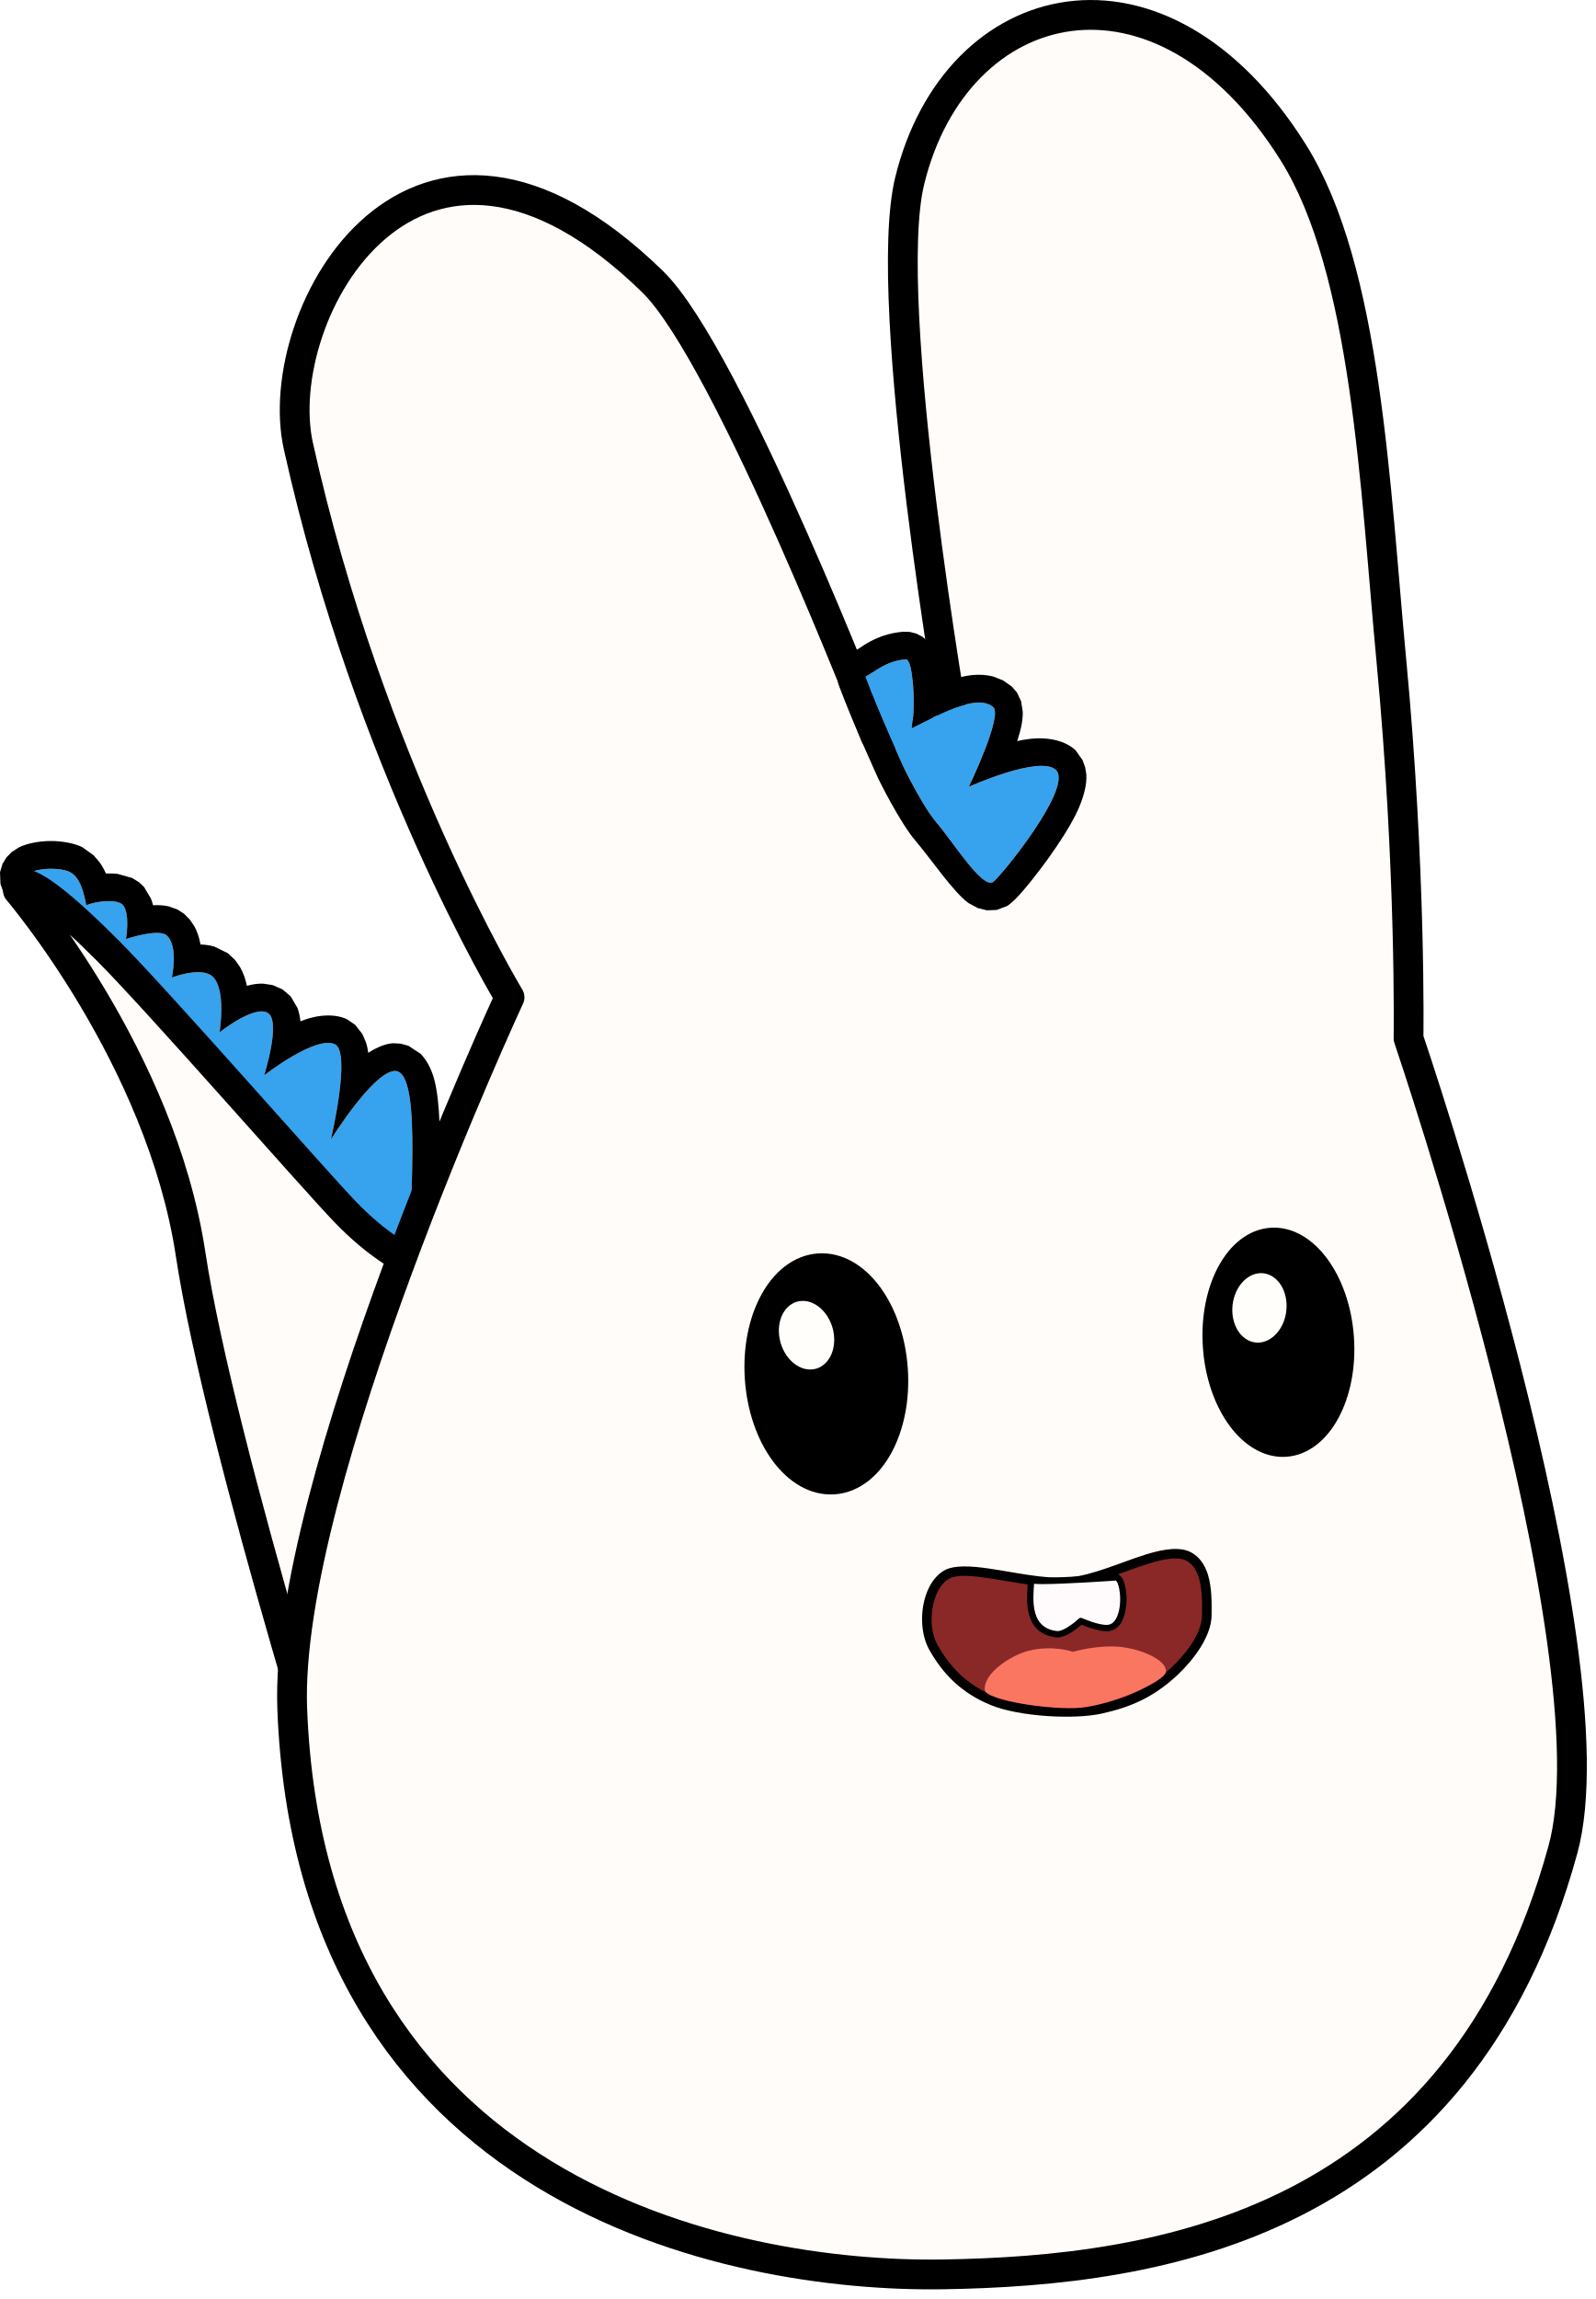
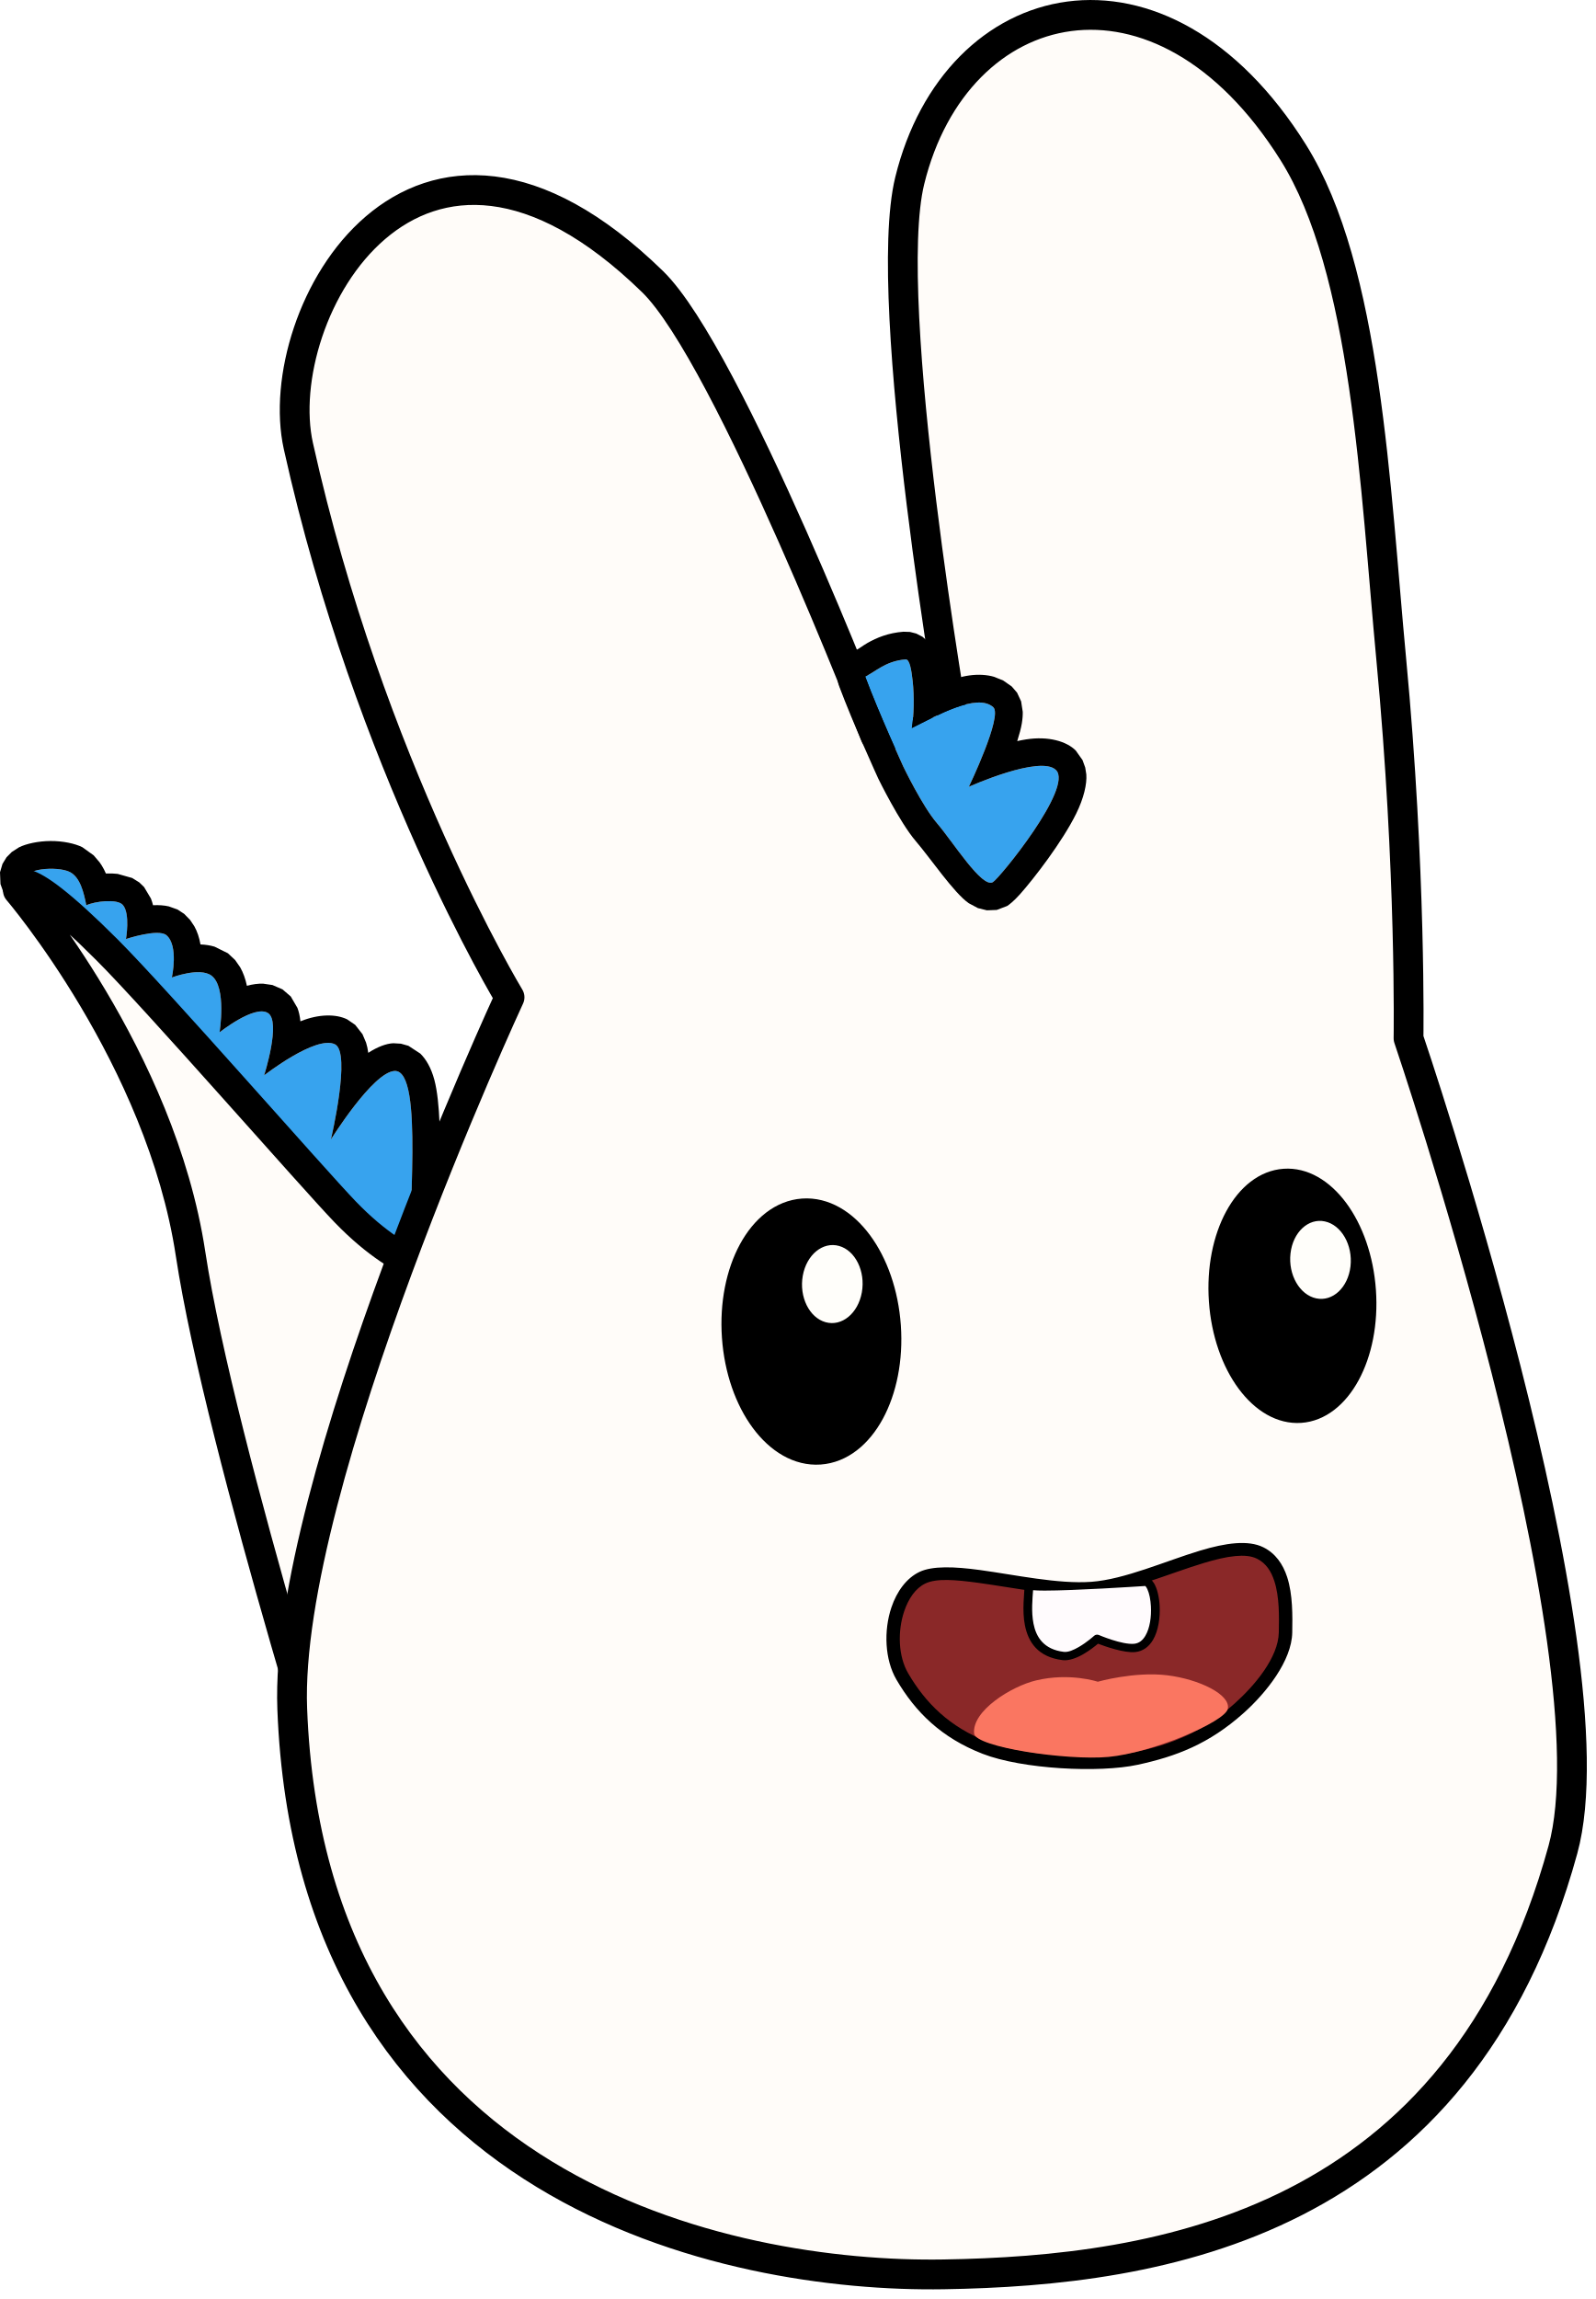
<svg xmlns="http://www.w3.org/2000/svg" width="134" height="193" viewBox="0 0 134 193" fill="none">
-   <path fill-rule="evenodd" clip-rule="evenodd" d="M2.41 73.885C2.646 74.197 2.7 73.611 3.595 74.112C4.878 74.829 6.975 76.566 8.029 77.485C9.556 78.815 11.689 80.646 13.569 82.903C15.251 84.921 18.753 89.214 18.753 89.214C18.753 89.214 21.064 92.162 24.114 95.453C28.725 100.428 34.725 106.399 34.61 105.829C34.056 103.089 35.71 89.782 33.134 89.908C31.312 89.998 27.789 95.662 27.789 95.662C27.789 95.662 29.515 88.348 28.128 87.669C26.529 86.886 22.181 90.276 22.181 90.276C22.181 90.276 23.63 85.742 22.497 85.04C21.361 84.335 18.439 86.666 18.439 86.666C18.439 86.666 19.058 82.862 17.756 81.902C16.766 81.173 14.435 82.061 14.435 82.061C14.435 82.061 15.021 79.379 13.973 78.509C13.282 77.934 10.581 78.831 10.581 78.831C10.581 78.831 10.953 76.716 10.324 75.976C9.859 75.428 7.952 75.664 7.249 76C7.039 74.924 6.734 73.645 5.864 73.204C4.818 72.674 1.689 72.935 2.41 73.885Z" fill="#37A3EE" />
-   <path fill-rule="evenodd" clip-rule="evenodd" d="M12.851 75.994C13.343 75.968 13.797 76.004 14.169 76.09L14.905 76.352L15.461 76.715L15.961 77.225L16.32 77.762C16.564 78.2 16.736 78.715 16.83 79.263L16.834 79.286C17.251 79.301 17.652 79.362 18.015 79.471L19.137 80.025L19.747 80.597L20.171 81.208C20.421 81.648 20.612 82.178 20.734 82.758C21.22 82.623 21.686 82.563 22.1 82.578L22.879 82.693L23.724 83.058L24.416 83.655L24.977 84.614C25.097 84.93 25.184 85.312 25.227 85.74L25.273 85.721C26.791 85.116 28.221 85.119 29.151 85.574L29.821 86.032L30.438 86.817L30.741 87.532C30.819 87.782 30.882 88.068 30.925 88.385C31.695 87.882 32.434 87.608 33.018 87.579L33.665 87.617L34.297 87.795L35.29 88.445C35.755 88.892 36.201 89.626 36.474 90.652C36.969 92.513 37 95.87 36.921 99.062C36.854 101.779 36.688 104.354 36.893 105.366L36.939 105.932L36.838 106.533L36.542 107.156L36.001 107.727L35.395 108.055L34.636 108.197L33.833 108.075L33.207 107.772C32.241 107.151 26.718 101.693 22.403 97.036C19.429 93.827 17.142 90.937 16.93 90.668C16.679 90.361 13.389 86.329 11.777 84.394C9.986 82.245 7.95 80.508 6.496 79.241C5.596 78.456 3.871 77.005 2.692 76.284L2.532 76.311L1.705 76.159L1.075 75.817L0.551 75.293L0.261 74.829L0.04 74.216L8.59186e-09 73.226L0.211 72.519L0.548 71.969L0.99 71.522L1.596 71.133C2.204 70.829 3.216 70.608 4.239 70.602C5.279 70.596 6.304 70.814 6.917 71.124L7.864 71.805L8.369 72.396C8.501 72.58 8.622 72.779 8.732 72.99C8.789 73.1 8.843 73.215 8.894 73.332C9.239 73.317 9.576 73.325 9.881 73.363L11.102 73.708L11.694 74.076L12.098 74.466L12.672 75.429C12.742 75.605 12.802 75.794 12.851 75.994ZM2.408 73.884C2.645 74.196 2.698 73.61 3.593 74.111C4.877 74.828 6.974 76.565 8.028 77.484C9.554 78.814 11.687 80.645 13.568 82.902C15.249 84.92 18.751 89.213 18.751 89.213C18.751 89.213 21.063 92.161 24.113 95.452C28.723 100.427 34.724 106.398 34.608 105.829C34.054 103.088 35.708 89.781 33.133 89.907C31.311 89.997 27.787 95.661 27.787 95.661C27.787 95.661 29.514 88.347 28.126 87.668C26.527 86.885 22.18 90.275 22.18 90.275C22.18 90.275 23.628 85.741 22.495 85.039C21.36 84.334 18.437 86.665 18.437 86.665C18.437 86.665 19.056 82.861 17.754 81.901C16.764 81.172 14.433 82.06 14.433 82.06C14.433 82.06 15.019 79.378 13.972 78.508C13.28 77.933 10.579 78.83 10.579 78.83C10.579 78.83 10.951 76.715 10.322 75.975C9.857 75.428 7.951 75.663 7.247 75.999C7.038 74.923 6.732 73.644 5.863 73.203C4.816 72.673 1.687 72.934 2.408 73.884Z" fill="black" />
+   <path d="M2.41 73.885C2.646 74.197 2.7 73.611 3.595 74.112C4.878 74.829 6.975 76.566 8.029 77.485C9.556 78.815 11.689 80.646 13.569 82.903C15.251 84.921 18.753 89.214 18.753 89.214C18.753 89.214 21.064 92.162 24.114 95.453C28.725 100.428 34.725 106.399 34.61 105.829C34.056 103.089 35.71 89.782 33.134 89.908C31.312 89.998 27.789 95.662 27.789 95.662C27.789 95.662 29.515 88.348 28.128 87.669C26.529 86.886 22.181 90.276 22.181 90.276C22.181 90.276 23.63 85.742 22.497 85.04C21.361 84.335 18.439 86.666 18.439 86.666C18.439 86.666 19.058 82.862 17.756 81.902C16.766 81.173 14.435 82.061 14.435 82.061C14.435 82.061 15.021 79.379 13.973 78.509C13.282 77.934 10.581 78.831 10.581 78.831C10.581 78.831 10.953 76.716 10.324 75.976C9.859 75.428 7.952 75.664 7.249 76C7.039 74.924 6.734 73.645 5.864 73.204C4.818 72.674 1.689 72.935 2.41 73.885Z" fill-rule="evenodd" clip-rule="evenodd" fill="#37A3EE" />
+   <path d="M12.851 75.994C13.343 75.968 13.797 76.004 14.169 76.09L14.905 76.352L15.461 76.715L15.961 77.225L16.32 77.762C16.564 78.2 16.736 78.715 16.83 79.263L16.834 79.286C17.251 79.301 17.652 79.362 18.015 79.471L19.137 80.025L19.747 80.597L20.171 81.208C20.421 81.648 20.612 82.178 20.734 82.758C21.22 82.623 21.686 82.563 22.1 82.578L22.879 82.693L23.724 83.058L24.416 83.655L24.977 84.614C25.097 84.93 25.184 85.312 25.227 85.74L25.273 85.721C26.791 85.116 28.221 85.119 29.151 85.574L29.821 86.032L30.438 86.817L30.741 87.532C30.819 87.782 30.882 88.068 30.925 88.385C31.695 87.882 32.434 87.608 33.018 87.579L33.665 87.617L34.297 87.795L35.29 88.445C35.755 88.892 36.201 89.626 36.474 90.652C36.969 92.513 37 95.87 36.921 99.062C36.854 101.779 36.688 104.354 36.893 105.366L36.939 105.932L36.838 106.533L36.542 107.156L36.001 107.727L35.395 108.055L34.636 108.197L33.833 108.075L33.207 107.772C32.241 107.151 26.718 101.693 22.403 97.036C19.429 93.827 17.142 90.937 16.93 90.668C16.679 90.361 13.389 86.329 11.777 84.394C9.986 82.245 7.95 80.508 6.496 79.241C5.596 78.456 3.871 77.005 2.692 76.284L2.532 76.311L1.705 76.159L1.075 75.817L0.551 75.293L0.261 74.829L0.04 74.216L8.59186e-09 73.226L0.211 72.519L0.548 71.969L0.99 71.522L1.596 71.133C2.204 70.829 3.216 70.608 4.239 70.602C5.279 70.596 6.304 70.814 6.917 71.124L7.864 71.805L8.369 72.396C8.501 72.58 8.622 72.779 8.732 72.99C8.789 73.1 8.843 73.215 8.894 73.332C9.239 73.317 9.576 73.325 9.881 73.363L11.102 73.708L11.694 74.076L12.098 74.466L12.672 75.429C12.742 75.605 12.802 75.794 12.851 75.994ZM2.408 73.884C2.645 74.196 2.698 73.61 3.593 74.111C4.877 74.828 6.974 76.565 8.028 77.484C9.554 78.814 11.687 80.645 13.568 82.902C15.249 84.92 18.751 89.213 18.751 89.213C18.751 89.213 21.063 92.161 24.113 95.452C28.723 100.427 34.724 106.398 34.608 105.829C34.054 103.088 35.708 89.781 33.133 89.907C31.311 89.997 27.787 95.661 27.787 95.661C27.787 95.661 29.514 88.347 28.126 87.668C26.527 86.885 22.18 90.275 22.18 90.275C22.18 90.275 23.628 85.741 22.495 85.039C21.36 84.334 18.437 86.665 18.437 86.665C18.437 86.665 19.056 82.861 17.754 81.901C16.764 81.172 14.433 82.06 14.433 82.06C14.433 82.06 15.019 79.378 13.972 78.508C13.28 77.933 10.579 78.83 10.579 78.83C10.579 78.83 10.951 76.715 10.322 75.975C9.857 75.428 7.951 75.663 7.247 75.999C7.038 74.923 6.732 73.644 5.863 73.203C4.816 72.673 1.687 72.934 2.408 73.884Z" fill-rule="evenodd" clip-rule="evenodd" fill="black" />
  <path d="M16 105.251C13.5 88.751 1.5 74.751 1.5 74.751C1.5 74.751 0.972 71.727 9 79.751C13.222 83.971 26.321 98.976 29 101.751C34.283 107.222 38 106.82 38 107.251C38 108.251 30 157.751 30 157.751C30 157.751 18.5 121.751 16 105.251Z" fill="#FFFCF9" />
  <path d="M1.5 74.751L0.269 74.966C0.307 75.187 0.405 75.394 0.551 75.564L1.5 74.751ZM16 105.251L17.236 105.064V105.064L16 105.251ZM30 157.751L28.809 158.131L31.234 157.95L30 157.751ZM29 101.751L28.101 102.619V102.619L29 101.751ZM9 79.751L9.884 78.867V78.867L9 79.751ZM1.5 74.751C0.551 75.564 0.551 75.564 0.551 75.564C0.551 75.564 0.551 75.564 0.551 75.564C0.551 75.564 0.551 75.565 0.552 75.565C0.553 75.566 0.554 75.568 0.557 75.571C0.561 75.576 0.569 75.585 0.579 75.598C0.6 75.622 0.632 75.66 0.674 75.711C0.758 75.812 0.884 75.965 1.046 76.167C1.369 76.571 1.838 77.169 2.41 77.941C3.554 79.484 5.108 81.714 6.739 84.453C10.009 89.945 13.548 97.411 14.764 105.438L16 105.251L17.236 105.064C15.952 96.59 12.241 88.807 8.887 83.174C7.205 80.35 5.602 78.049 4.418 76.452C3.826 75.653 3.338 75.029 2.995 74.602C2.824 74.389 2.69 74.225 2.597 74.114C2.551 74.058 2.515 74.015 2.49 73.985C2.477 73.971 2.468 73.959 2.461 73.951C2.457 73.947 2.455 73.944 2.453 73.942C2.452 73.941 2.451 73.94 2.45 73.939C2.45 73.939 2.45 73.938 2.45 73.938C2.449 73.938 2.449 73.937 1.5 74.751ZM16 105.251L14.764 105.438C16.028 113.78 19.551 126.98 22.736 138.034C24.333 143.575 25.851 148.598 26.969 152.235C27.529 154.055 27.988 155.528 28.308 156.546C28.468 157.056 28.593 157.452 28.679 157.72C28.721 157.854 28.754 157.957 28.776 158.026C28.787 158.061 28.795 158.087 28.801 158.104C28.804 158.113 28.806 158.12 28.807 158.124C28.808 158.127 28.808 158.128 28.809 158.129C28.809 158.13 28.809 158.13 28.809 158.131C28.809 158.131 28.809 158.131 30 157.751C31.191 157.37 31.191 157.37 31.191 157.37C31.191 157.37 31.191 157.37 31.19 157.369C31.19 157.368 31.189 157.366 31.189 157.364C31.187 157.36 31.185 157.354 31.183 157.345C31.177 157.328 31.169 157.302 31.158 157.268C31.136 157.2 31.104 157.098 31.062 156.965C30.977 156.698 30.853 156.304 30.694 155.797C30.375 154.783 29.917 153.314 29.359 151.501C28.243 147.873 26.73 142.865 25.139 137.342C21.949 126.272 18.472 113.221 17.236 105.064L16 105.251ZM30 157.751C31.234 157.95 31.234 157.95 31.234 157.95C31.234 157.949 31.234 157.949 31.234 157.948C31.235 157.947 31.235 157.944 31.235 157.941C31.236 157.935 31.238 157.926 31.24 157.914C31.244 157.891 31.249 157.855 31.257 157.808C31.272 157.714 31.295 157.575 31.324 157.394C31.383 157.031 31.468 156.499 31.578 155.821C31.797 154.466 32.109 152.528 32.484 150.2C33.234 145.543 34.234 139.324 35.234 133.073C36.234 126.823 37.235 120.54 37.985 115.757C38.36 113.366 38.673 111.347 38.892 109.894C39.002 109.169 39.089 108.58 39.148 108.157C39.178 107.945 39.201 107.77 39.218 107.636C39.229 107.543 39.25 107.376 39.25 107.251H38H36.75C36.75 107.188 36.755 107.178 36.736 107.331C36.723 107.444 36.701 107.603 36.672 107.809C36.615 108.22 36.529 108.798 36.42 109.521C36.202 110.967 35.89 112.98 35.515 115.37C34.765 120.149 33.766 126.429 32.766 132.678C31.766 138.928 30.766 145.146 30.016 149.802C29.641 152.13 29.328 154.067 29.11 155.423C29 156.1 28.915 156.633 28.856 156.995C28.827 157.177 28.804 157.316 28.789 157.409C28.781 157.456 28.776 157.492 28.772 157.516C28.77 157.527 28.768 157.536 28.767 157.542C28.767 157.545 28.767 157.548 28.766 157.549C28.766 157.55 28.766 157.55 28.766 157.551C28.766 157.551 28.766 157.551 30 157.751ZM38 107.251H39.25C39.25 106.697 38.926 106.347 38.722 106.19C38.538 106.048 38.35 105.974 38.259 105.941C38.07 105.872 37.821 105.812 37.642 105.767C37.226 105.662 36.661 105.517 35.946 105.231C34.525 104.661 32.422 103.495 29.899 100.883L29 101.751L28.101 102.619C30.861 105.478 33.258 106.846 35.016 107.551C35.891 107.902 36.586 108.079 37.032 108.191C37.145 108.22 37.228 108.24 37.298 108.259C37.331 108.268 37.356 108.275 37.375 108.281C37.394 108.287 37.402 108.29 37.401 108.289C37.4 108.289 37.395 108.287 37.388 108.284C37.38 108.281 37.368 108.275 37.352 108.268C37.324 108.254 37.264 108.222 37.192 108.167C37.045 108.053 36.75 107.751 36.75 107.251H38ZM29 101.751L29.899 100.883C28.582 99.518 24.666 95.106 20.51 90.459C16.384 85.847 12.025 81.008 9.884 78.867L9 79.751L8.116 80.635C10.196 82.714 14.498 87.487 18.647 92.126C22.766 96.731 26.739 101.209 28.101 102.619L29 101.751ZM9 79.751L9.884 78.867C7.858 76.842 6.346 75.488 5.212 74.6C4.108 73.736 3.262 73.232 2.58 73.039C2.229 72.939 1.8 72.887 1.367 73.029C0.888 73.186 0.58 73.522 0.416 73.863C0.27 74.166 0.246 74.453 0.243 74.613C0.242 74.702 0.246 74.779 0.252 74.836C0.254 74.866 0.257 74.891 0.26 74.913C0.262 74.924 0.263 74.933 0.265 74.942C0.265 74.947 0.266 74.951 0.267 74.955C0.267 74.957 0.267 74.959 0.268 74.96C0.268 74.961 0.268 74.963 0.268 74.963C0.268 74.965 0.269 74.966 1.5 74.751C2.731 74.536 2.732 74.537 2.732 74.538C2.732 74.539 2.732 74.54 2.732 74.541C2.733 74.543 2.733 74.544 2.733 74.546C2.734 74.549 2.734 74.552 2.735 74.555C2.735 74.561 2.736 74.567 2.737 74.572C2.739 74.582 2.74 74.592 2.74 74.601C2.742 74.619 2.743 74.638 2.743 74.66C2.742 74.687 2.74 74.799 2.67 74.945C2.582 75.128 2.404 75.32 2.146 75.405C1.933 75.475 1.815 75.421 1.899 75.445C2.089 75.498 2.616 75.743 3.671 76.569C4.695 77.371 6.128 78.647 8.116 80.635L9 79.751Z" fill="black" />
-   <path fill-rule="evenodd" clip-rule="evenodd" d="M80.244 61.7C80.244 61.7 73.893 25.355 76.393 15.163C80.293 -0.735 97.467 -4.926 108.587 12.782C114.768 22.624 115.465 40.953 116.827 55.357C118.51 73.14 118.276 87.165 118.276 87.165C118.276 87.165 135.802 138.643 131.243 155.268C122.573 186.884 97.287 190.636 79.236 190.932C61.185 191.228 26.085 184.031 24.54 143.46C23.822 124.601 42.789 83.721 42.789 83.721C42.789 83.721 31 64.234 25.055 37.447C22.601 26.388 34.869 4.221 54.8 23.647C61.2 29.886 73.5 61.751 73.5 61.751C73.5 61.751 76.173 61.438 77.506 61.448C78.363 61.454 80.244 61.7 80.244 61.7Z" fill="#FFFCF9" stroke="black" stroke-width="2.5" stroke-miterlimit="1.5" stroke-linecap="round" stroke-linejoin="round" />
-   <path fill-rule="evenodd" clip-rule="evenodd" d="M75.857 64.368C75.857 64.368 73.774 59.821 72.648 56.788C73.437 56.476 74.31 55.491 76.04 55.358C76.394 55.331 76.535 56.267 76.637 57.168C76.785 58.482 76.74 60.173 76.568 61.115C78.625 60.102 82.029 58.14 83.406 59.37C84.219 60.097 81.357 66.049 81.357 66.049C81.357 66.049 87.38 63.341 88.678 64.65C90.135 66.12 83.938 73.722 83.374 74.057C82.462 74.6 80.036 70.689 78.672 69.102C77.445 67.673 75.857 64.368 75.857 64.368Z" fill="#37A3EE" />
-   <path fill-rule="evenodd" clip-rule="evenodd" d="M73.739 65.338C73.739 65.338 71.614 60.695 70.464 57.598C70.022 56.409 70.612 55.086 71.791 54.619C72.104 54.496 72.421 54.216 72.844 53.976C73.628 53.532 74.589 53.131 75.862 53.033L76.412 53.051L76.939 53.186L77.464 53.456L77.989 53.92C78.382 54.373 78.81 55.626 78.954 56.906C78.972 57.067 78.987 57.233 79.001 57.403C79.835 57.069 80.663 56.803 81.396 56.703C82.163 56.598 82.867 56.642 83.475 56.818L84.239 57.127L84.959 57.631L85.404 58.147L85.746 58.881L85.881 59.752C85.889 60.029 85.866 60.359 85.805 60.726C85.734 61.152 85.595 61.665 85.419 62.214C85.673 62.157 85.923 62.109 86.165 62.072C88.034 61.779 89.568 62.235 90.334 63.008L90.902 63.81L91.128 64.433L91.22 65.009C91.281 65.819 91.011 66.999 90.374 68.295C89.198 70.685 86.786 73.799 85.646 75.076C85.135 75.649 84.721 75.968 84.568 76.059L83.698 76.389L82.872 76.421L82.116 76.234L81.351 75.826C80.111 74.977 78.102 72.011 76.906 70.62C75.542 69.033 73.757 65.377 73.757 65.377L73.739 65.338ZM75.858 64.368C75.858 64.368 77.446 67.672 78.673 69.101C80.037 70.688 82.463 74.599 83.375 74.056C83.939 73.721 90.136 66.119 88.679 64.649C87.381 63.34 81.358 66.048 81.358 66.048C81.358 66.048 84.22 60.096 83.406 59.369C82.029 58.139 78.626 60.101 76.568 61.114C76.74 60.172 76.785 58.481 76.638 57.167C76.536 56.266 76.395 55.33 76.041 55.357C74.31 55.49 73.438 56.475 72.649 56.787C73.775 59.82 75.858 64.368 75.858 64.368Z" fill="black" />
-   <path d="M70.02 124.365C73.2 124.143 75.495 119.921 75.146 114.934C74.797 109.948 71.937 106.086 68.757 106.308C65.578 106.53 63.283 110.753 63.631 115.739C63.98 120.726 66.84 124.588 70.02 124.365Z" fill="black" stroke="black" stroke-width="2.17" stroke-miterlimit="1.5" stroke-linecap="round" stroke-linejoin="round" />
-   <path fill-rule="evenodd" clip-rule="evenodd" d="M67.358 109.126C66.044 109.164 65.141 110.523 65.345 112.159C65.548 113.795 66.78 115.092 68.095 115.054C69.409 115.016 70.311 113.657 70.108 112.021C69.905 110.385 68.673 109.088 67.358 109.126Z" fill="#FFFEFA" stroke="black" stroke-width="0.17" stroke-miterlimit="1.5" stroke-linecap="round" stroke-linejoin="round" />
-   <path d="M107.982 121.711C111.162 121.489 113.457 117.266 113.108 112.28C112.759 107.293 109.899 103.431 106.719 103.654C103.54 103.876 101.245 108.098 101.593 113.085C101.942 118.071 104.802 121.933 107.982 121.711Z" fill="black" stroke="black" stroke-width="1.17" stroke-miterlimit="1.5" stroke-linecap="round" stroke-linejoin="round" />
-   <path fill-rule="evenodd" clip-rule="evenodd" d="M79.58 132.14C77.861 132.986 77.296 136.371 78.387 138.307C79.478 140.244 80.972 141.797 83.361 142.772C85.688 143.721 90.184 143.962 92.415 143.464C94.646 142.966 96.558 142.224 98.571 140.349C99.85 139.158 101.313 137.289 101.337 135.628C101.361 133.967 101.401 131.491 99.804 130.662C97.717 129.579 93.096 132.585 89.725 132.831C86.354 133.078 81.379 131.256 79.58 132.14Z" fill="#8A2828" />
-   <path fill-rule="evenodd" clip-rule="evenodd" d="M79.402 131.779C80.172 131.4 81.485 131.453 83.015 131.674C85.133 131.98 87.699 132.576 89.696 132.43C91.691 132.284 94.128 131.149 96.206 130.502C97.731 130.027 99.082 129.834 99.99 130.305C100.725 130.687 101.171 131.362 101.425 132.169C101.768 133.261 101.754 134.599 101.739 135.634C101.714 137.39 100.198 139.384 98.845 140.644C96.771 142.576 94.802 143.344 92.502 143.857C90.212 144.368 85.597 144.119 83.209 143.144C80.725 142.131 79.171 140.518 78.037 138.505C77.332 137.254 77.258 135.443 77.72 133.996C78.042 132.986 78.627 132.16 79.402 131.779ZM79.758 132.502C79.157 132.797 78.737 133.46 78.487 134.241C78.091 135.482 78.133 137.037 78.738 138.11C79.786 139.969 81.219 141.462 83.513 142.399C85.778 143.323 90.155 143.556 92.327 143.071C94.49 142.589 96.345 141.872 98.296 140.055C99.502 138.931 100.911 137.188 100.934 135.622C100.948 134.664 100.975 133.422 100.657 132.411C100.469 131.816 100.161 131.301 99.619 131.02C99.263 130.835 98.819 130.802 98.316 130.849C97.751 130.902 97.118 131.062 96.445 131.271C94.312 131.935 91.804 133.083 89.754 133.233C87.706 133.382 85.072 132.785 82.9 132.471C81.569 132.279 80.427 132.172 79.758 132.502Z" fill="black" />
-   <path fill-rule="evenodd" clip-rule="evenodd" d="M90.755 143.363C88.268 143.594 82.793 142.73 82.7 141.883C82.545 140.476 84.91 138.939 86.406 138.573C88.43 138.078 90.098 138.667 90.098 138.667C90.098 138.667 92.291 138.024 94.247 138.276C96.162 138.523 98.082 139.498 97.892 140.387C97.716 141.209 93.323 143.123 90.755 143.363Z" fill="#FA7661" />
-   <path fill-rule="evenodd" clip-rule="evenodd" d="M106.56 106.92C105.332 106.448 103.976 107.355 103.534 108.943C103.091 110.531 103.728 112.202 104.956 112.674C106.184 113.145 107.54 112.239 107.983 110.651C108.425 109.063 107.788 107.391 106.56 106.92Z" fill="#FFFEFA" stroke="black" stroke-width="0.17" stroke-miterlimit="1.5" stroke-linecap="round" stroke-linejoin="round" />
-   <path fill-rule="evenodd" clip-rule="evenodd" d="M86.688 132.783C86.687 133.773 86.034 136.968 88.789 137.321C89.609 137.427 90.869 136.218 90.869 136.218C90.869 136.218 92.384 136.885 93.171 136.802C94.827 136.628 94.632 132.83 93.885 132.546C93.885 132.546 87.248 133.016 86.688 132.783Z" fill="#FFFBFD" />
-   <path fill-rule="evenodd" clip-rule="evenodd" d="M86.682 132.403C86.782 132.445 87.1 132.448 87.542 132.447C89.522 132.446 93.757 132.146 93.757 132.146C93.796 132.143 93.835 132.149 93.872 132.163C94.008 132.215 94.142 132.333 94.251 132.52C94.433 132.834 94.563 133.373 94.593 133.971C94.63 134.724 94.512 135.568 94.187 136.148C93.94 136.589 93.577 136.885 93.091 136.937C92.419 137.007 91.244 136.57 90.815 136.398C90.636 136.556 90.292 136.843 89.905 137.076C89.489 137.326 89.024 137.504 88.646 137.455C87.119 137.259 86.533 136.28 86.332 135.208C86.148 134.222 86.31 133.155 86.311 132.651C86.311 132.561 86.356 132.477 86.43 132.428C86.505 132.378 86.599 132.369 86.682 132.403ZM86.834 132.96C86.799 133.5 86.714 134.331 86.86 135.109C87.021 135.971 87.486 136.765 88.714 136.923C88.992 136.958 89.323 136.8 89.628 136.616C90.142 136.306 90.574 135.892 90.574 135.892C90.653 135.816 90.769 135.796 90.868 135.84C90.868 135.84 92.292 136.481 93.034 136.403C93.343 136.37 93.562 136.165 93.719 135.885C94 135.383 94.089 134.65 94.056 133.997C94.035 133.566 93.96 133.169 93.841 132.898C93.809 132.825 93.775 132.763 93.736 132.715C93.728 132.705 93.72 132.696 93.713 132.687C93.11 132.729 89.371 132.983 87.543 132.984C87.26 132.984 87.019 132.975 86.834 132.96Z" fill="black" />
+   <path d="M80.244 61.7C80.244 61.7 73.893 25.355 76.393 15.163C80.293 -0.735 97.467 -4.926 108.587 12.782C114.768 22.624 115.465 40.953 116.827 55.357C118.51 73.14 118.276 87.165 118.276 87.165C118.276 87.165 135.802 138.643 131.243 155.268C122.573 186.884 97.287 190.636 79.236 190.932C61.185 191.228 26.085 184.031 24.54 143.46C23.822 124.601 42.789 83.721 42.789 83.721C42.789 83.721 31 64.234 25.055 37.447C22.601 26.388 34.869 4.221 54.8 23.647C61.2 29.886 73.5 61.751 73.5 61.751C73.5 61.751 76.173 61.438 77.506 61.448C78.363 61.454 80.244 61.7 80.244 61.7Z" fill-rule="evenodd" clip-rule="evenodd" fill="#FFFCF9" stroke-width="2.5" stroke-miterlimit="1.5" stroke-linecap="round" stroke-linejoin="round" stroke="black" />
+   <path d="M75.857 64.368C75.857 64.368 73.774 59.821 72.648 56.788C73.437 56.476 74.31 55.491 76.04 55.358C76.394 55.331 76.535 56.267 76.637 57.168C76.785 58.482 76.74 60.173 76.568 61.115C78.625 60.102 82.029 58.14 83.406 59.37C84.219 60.097 81.357 66.049 81.357 66.049C81.357 66.049 87.38 63.341 88.678 64.65C90.135 66.12 83.938 73.722 83.374 74.057C82.462 74.6 80.036 70.689 78.672 69.102C77.445 67.673 75.857 64.368 75.857 64.368Z" fill-rule="evenodd" clip-rule="evenodd" fill="#37A3EE" />
+   <path d="M73.739 65.338C73.739 65.338 71.614 60.695 70.464 57.598C70.022 56.409 70.612 55.086 71.791 54.619C72.104 54.496 72.421 54.216 72.844 53.976C73.628 53.532 74.589 53.131 75.862 53.033L76.412 53.051L76.939 53.186L77.464 53.456L77.989 53.92C78.382 54.373 78.81 55.626 78.954 56.906C78.972 57.067 78.987 57.233 79.001 57.403C79.835 57.069 80.663 56.803 81.396 56.703C82.163 56.598 82.867 56.642 83.475 56.818L84.239 57.127L84.959 57.631L85.404 58.147L85.746 58.881L85.881 59.752C85.889 60.029 85.866 60.359 85.805 60.726C85.734 61.152 85.595 61.665 85.419 62.214C85.673 62.157 85.923 62.109 86.165 62.072C88.034 61.779 89.568 62.235 90.334 63.008L90.902 63.81L91.128 64.433L91.22 65.009C91.281 65.819 91.011 66.999 90.374 68.295C89.198 70.685 86.786 73.799 85.646 75.076C85.135 75.649 84.721 75.968 84.568 76.059L83.698 76.389L82.872 76.421L82.116 76.234L81.351 75.826C80.111 74.977 78.102 72.011 76.906 70.62C75.542 69.033 73.757 65.377 73.757 65.377L73.739 65.338ZM75.858 64.368C75.858 64.368 77.446 67.672 78.673 69.101C80.037 70.688 82.463 74.599 83.375 74.056C83.939 73.721 90.136 66.119 88.679 64.649C87.381 63.34 81.358 66.048 81.358 66.048C81.358 66.048 84.22 60.096 83.406 59.369C82.029 58.139 78.626 60.101 76.568 61.114C76.74 60.172 76.785 58.481 76.638 57.167C76.536 56.266 76.395 55.33 76.041 55.357C74.31 55.49 73.438 56.475 72.649 56.787C73.775 59.82 75.858 64.368 75.858 64.368Z" fill-rule="evenodd" clip-rule="evenodd" fill="black" />
+   <path d="M68.839 121.865C72.39 121.617 74.953 116.902 74.564 111.333C74.174 105.765 70.98 101.452 67.429 101.7C63.879 101.949 61.316 106.664 61.705 112.233C62.094 117.801 65.289 122.114 68.839 121.865Z" fill="black" stroke-width="2.17" stroke-miterlimit="1.5" stroke-linecap="round" stroke-linejoin="round" stroke="black" />
+   <path d="M70.477 104.513C69.063 104.119 67.651 105.271 67.327 107.083C67.004 108.895 67.889 110.686 69.304 111.08C70.719 111.474 72.13 110.322 72.454 108.51C72.778 106.698 71.892 104.907 70.477 104.513Z" fill-rule="evenodd" clip-rule="evenodd" fill="#FFFEFA" stroke-width="0.17" stroke-miterlimit="1.5" stroke-linecap="round" stroke-linejoin="round" stroke="black" />
+   <path d="M109.232 118.866C112.783 118.617 115.346 113.902 114.956 108.333C114.567 102.765 111.373 98.452 107.822 98.701C104.271 98.949 101.708 103.664 102.098 109.233C102.487 114.801 105.681 119.114 109.232 118.866Z" fill="black" stroke-width="1.17" stroke-miterlimit="1.5" stroke-linecap="round" stroke-linejoin="round" stroke="black" />
+   <path d="M77.466 132.443C75.053 133.587 74.248 138.143 75.77 140.743C77.291 143.343 79.378 145.426 82.723 146.728C85.981 147.996 92.282 148.302 95.411 147.624C98.54 146.945 101.224 145.939 104.052 143.409C105.85 141.801 107.907 139.282 107.948 137.048C107.988 134.813 108.055 131.483 105.82 130.374C102.898 128.925 96.409 132.987 91.683 133.332C86.958 133.677 79.99 131.246 77.466 132.443Z" fill-rule="evenodd" clip-rule="evenodd" fill="#8A2828" />
+   <path d="M77.218 131.957C78.299 131.445 80.139 131.51 82.282 131.802C85.25 132.205 88.844 132.996 91.644 132.792C94.441 132.588 97.862 131.051 100.776 130.173C102.916 129.528 104.811 129.263 106.081 129.893C107.11 130.403 107.732 131.31 108.085 132.395C108.562 133.862 108.537 135.662 108.512 137.054C108.469 139.416 106.337 142.104 104.435 143.804C101.521 146.411 98.757 147.453 95.532 148.152C92.32 148.848 85.853 148.531 82.509 147.23C79.031 145.876 76.859 143.713 75.278 141.01C74.294 139.33 74.198 136.894 74.852 134.946C75.308 133.587 76.13 132.473 77.218 131.957ZM77.714 132.928C76.871 133.327 76.279 134.221 75.925 135.273C75.365 136.943 75.419 139.035 76.262 140.476C77.724 142.973 79.726 144.975 82.938 146.226C86.11 147.46 92.244 147.756 95.29 147.095C98.323 146.438 100.927 145.466 103.668 143.014C105.363 141.498 107.346 139.147 107.384 137.041C107.407 135.752 107.449 134.082 107.007 132.723C106.747 131.923 106.317 131.232 105.558 130.856C105.06 130.608 104.438 130.565 103.733 130.631C102.94 130.705 102.052 130.922 101.109 131.206C98.116 132.108 94.596 133.662 91.723 133.872C88.852 134.081 85.162 133.287 82.118 132.874C80.254 132.621 78.653 132.482 77.714 132.928Z" fill-rule="evenodd" clip-rule="evenodd" fill="black" />
+   <path d="M93.085 147.493C89.599 147.815 81.927 146.675 81.8 145.535C81.589 143.643 84.91 141.566 87.009 141.068C89.848 140.394 92.182 141.181 92.182 141.181C92.182 141.181 95.26 140.306 98 140.638C100.683 140.963 103.371 142.266 103.1 143.462C102.851 144.569 96.686 147.161 93.085 147.493Z" fill-rule="evenodd" clip-rule="evenodd" fill="#FA7661" />
+   <path d="M111.263 102.453C109.827 102.149 108.49 103.387 108.281 105.216C108.072 107.045 109.069 108.776 110.506 109.08C111.943 109.384 113.279 108.146 113.488 106.317C113.697 104.488 112.7 102.757 111.263 102.453Z" fill-rule="evenodd" clip-rule="evenodd" fill="#FFFEFA" stroke-width="0.17" stroke-miterlimit="1.5" stroke-linecap="round" stroke-linejoin="round" stroke="black" />
+   <path d="M86.549 133.268C86.547 134.561 85.653 138.732 89.427 139.193C90.551 139.331 92.277 137.752 92.277 137.752C92.277 137.752 94.353 138.623 95.431 138.515C97.7 138.287 97.432 133.328 96.409 132.959C96.409 132.959 87.316 133.572 86.549 133.268Z" fill-rule="evenodd" clip-rule="evenodd" fill="#FFFBFD" />
+   <path d="M86.541 132.772C86.678 132.826 87.052 133.012 87.658 133.011C90.37 133.01 96.173 132.618 96.173 132.618C96.226 132.614 96.341 132.44 96.391 132.458C96.578 132.526 96.761 132.68 96.911 132.925C97.16 133.334 97.338 134.038 97.378 134.818C97.43 135.802 97.268 136.904 96.823 137.661C96.484 138.237 95.987 138.624 95.321 138.691C94.4 138.783 92.791 138.212 92.203 137.988C91.958 138.194 91.486 138.568 90.956 138.873C90.387 139.2 89.75 139.431 89.231 139.368C87.14 139.112 86.337 137.833 86.062 136.434C85.809 135.147 86.031 133.754 86.032 133.095C86.032 132.978 86.094 132.869 86.196 132.804C86.298 132.739 86.428 132.727 86.541 132.772ZM86.75 133.498C86.701 134.204 86.585 135.289 86.785 136.305C87.006 137.43 87.643 138.467 89.325 138.673C89.705 138.719 90.159 138.512 90.577 138.272C91.281 137.868 91.873 137.326 91.873 137.326C91.981 137.228 92.14 137.201 92.276 137.259C92.276 137.259 94.227 138.096 95.243 137.994C95.667 137.951 95.966 137.684 96.181 137.318C96.567 136.663 96.689 135.705 96.644 134.853C96.614 134.29 96.512 133.772 96.349 133.418C96.305 133.323 96.258 133.241 96.205 133.179C96.194 133.166 96.184 133.154 96.173 133.143C95.347 133.197 90.225 133.529 87.72 133.53C87.333 133.53 87.002 133.519 86.75 133.498Z" fill-rule="evenodd" clip-rule="evenodd" fill="black" />
</svg>
